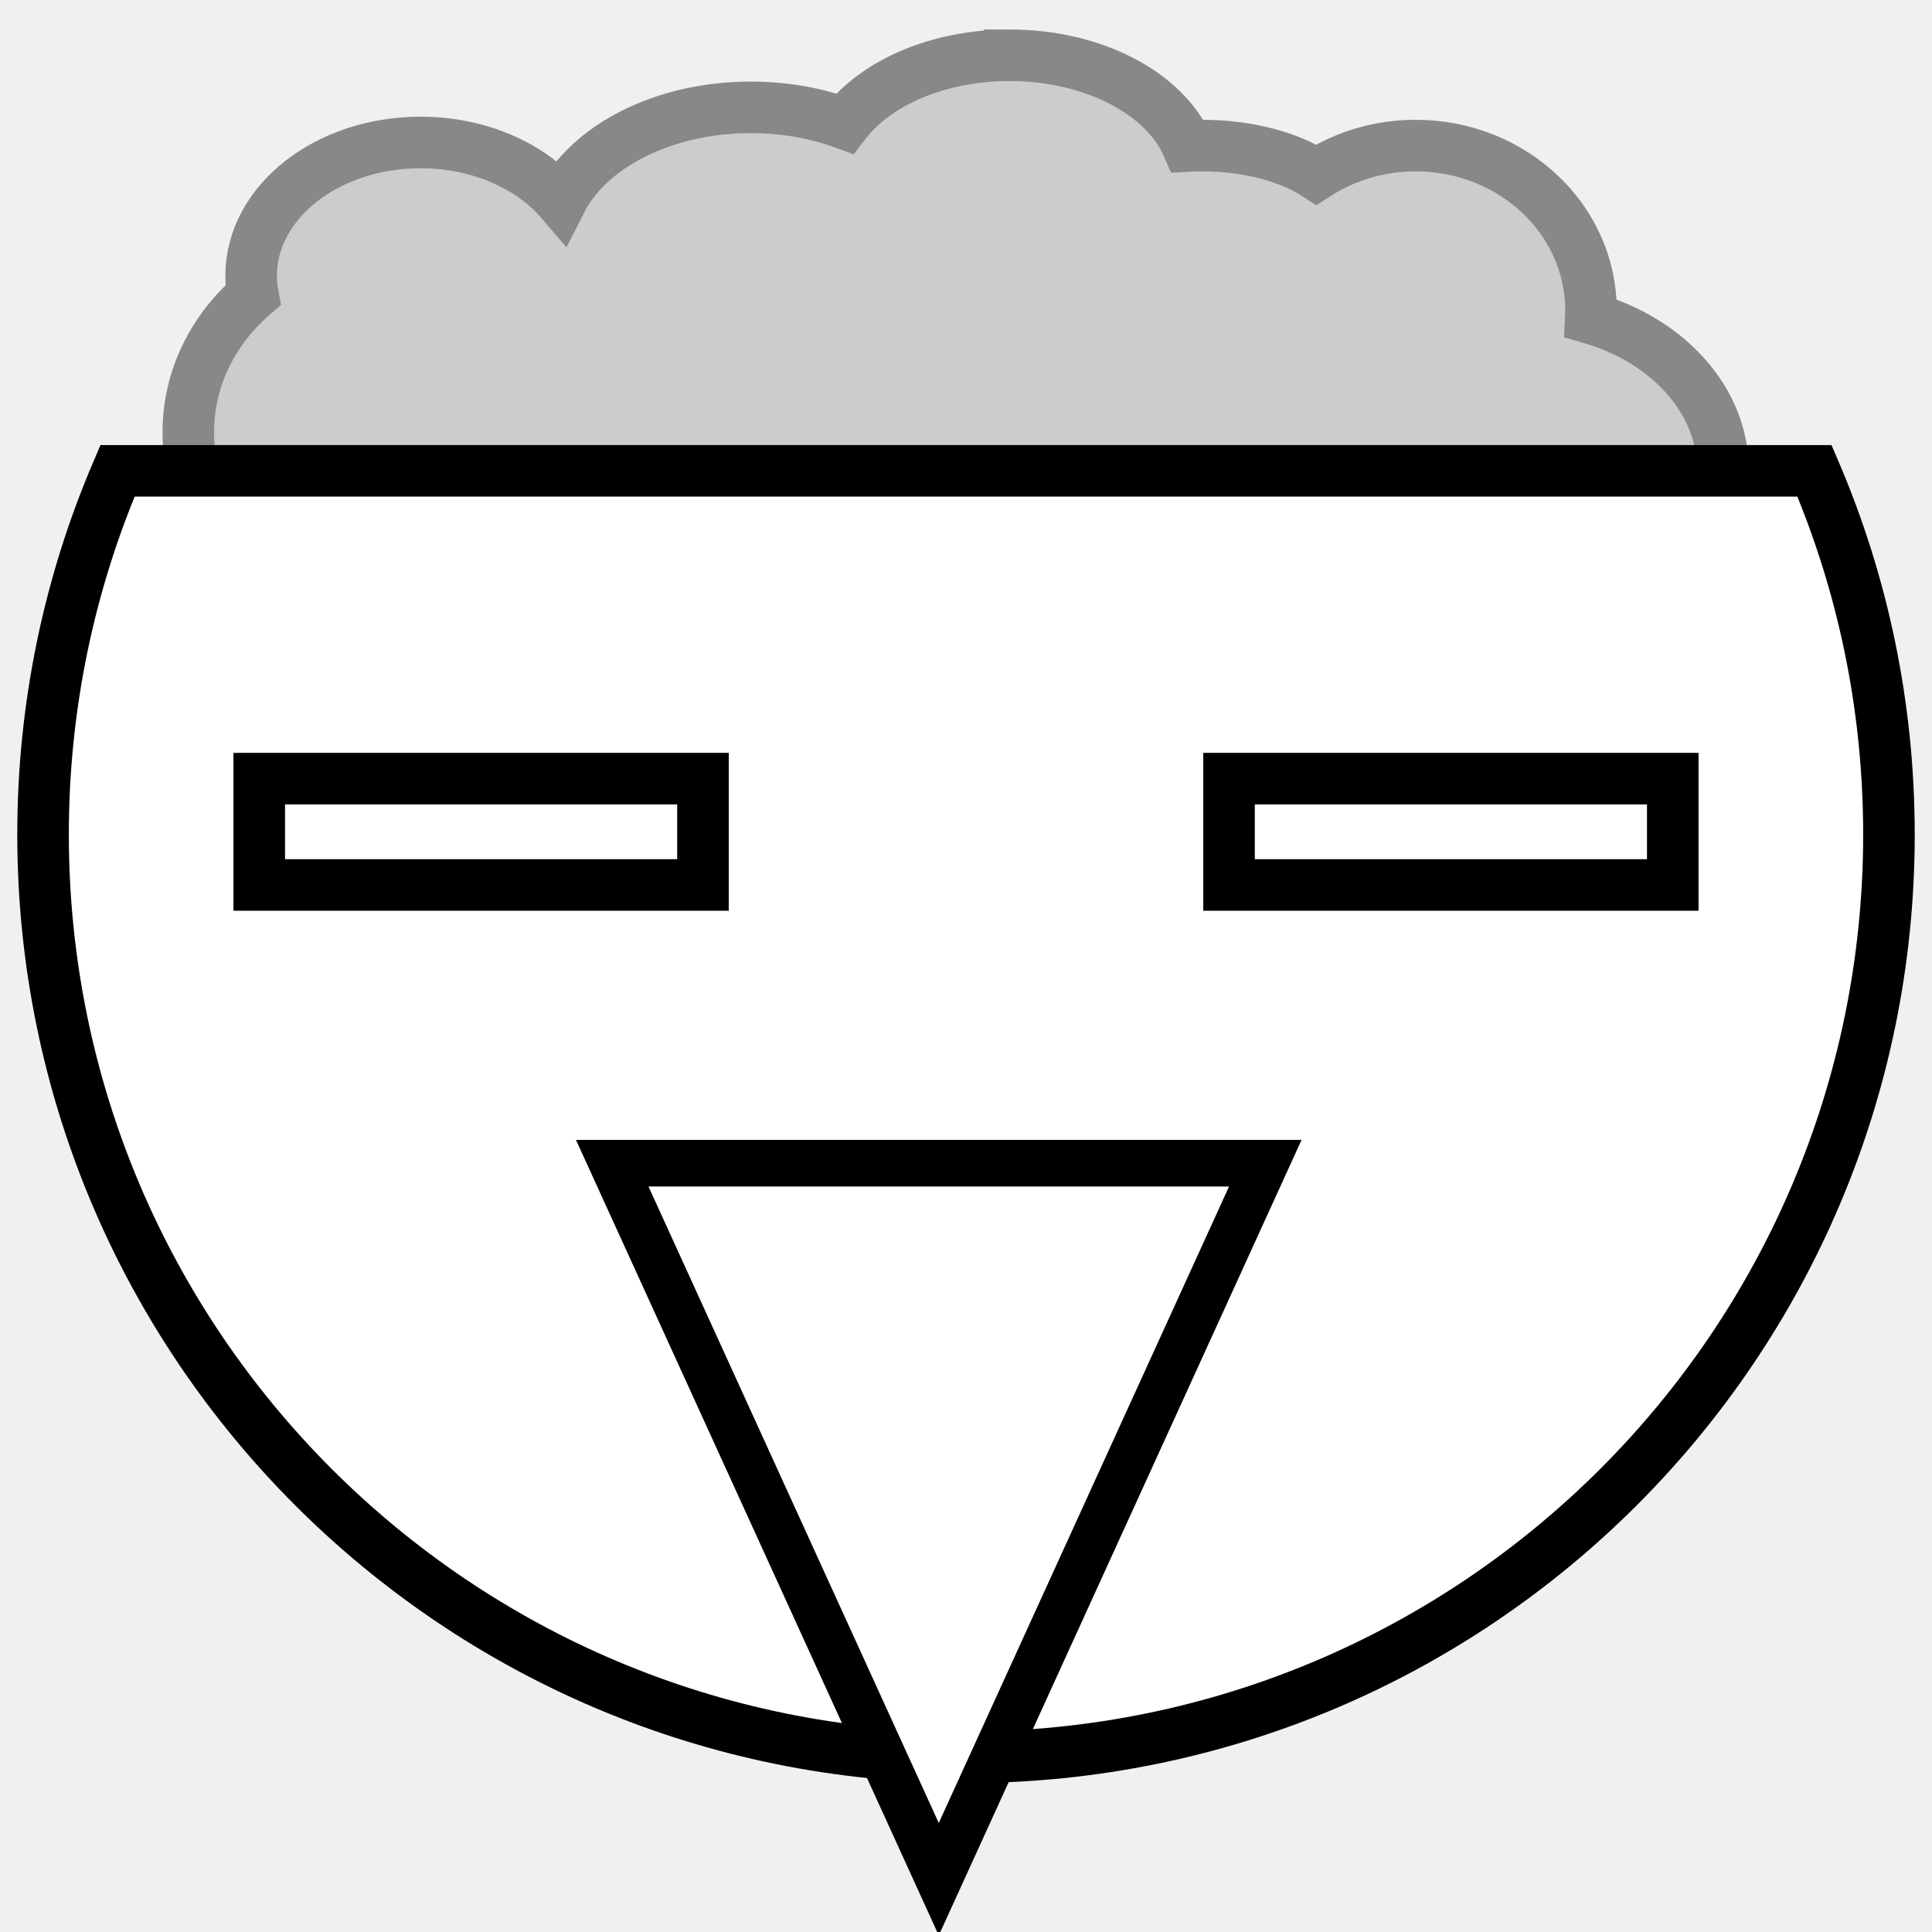
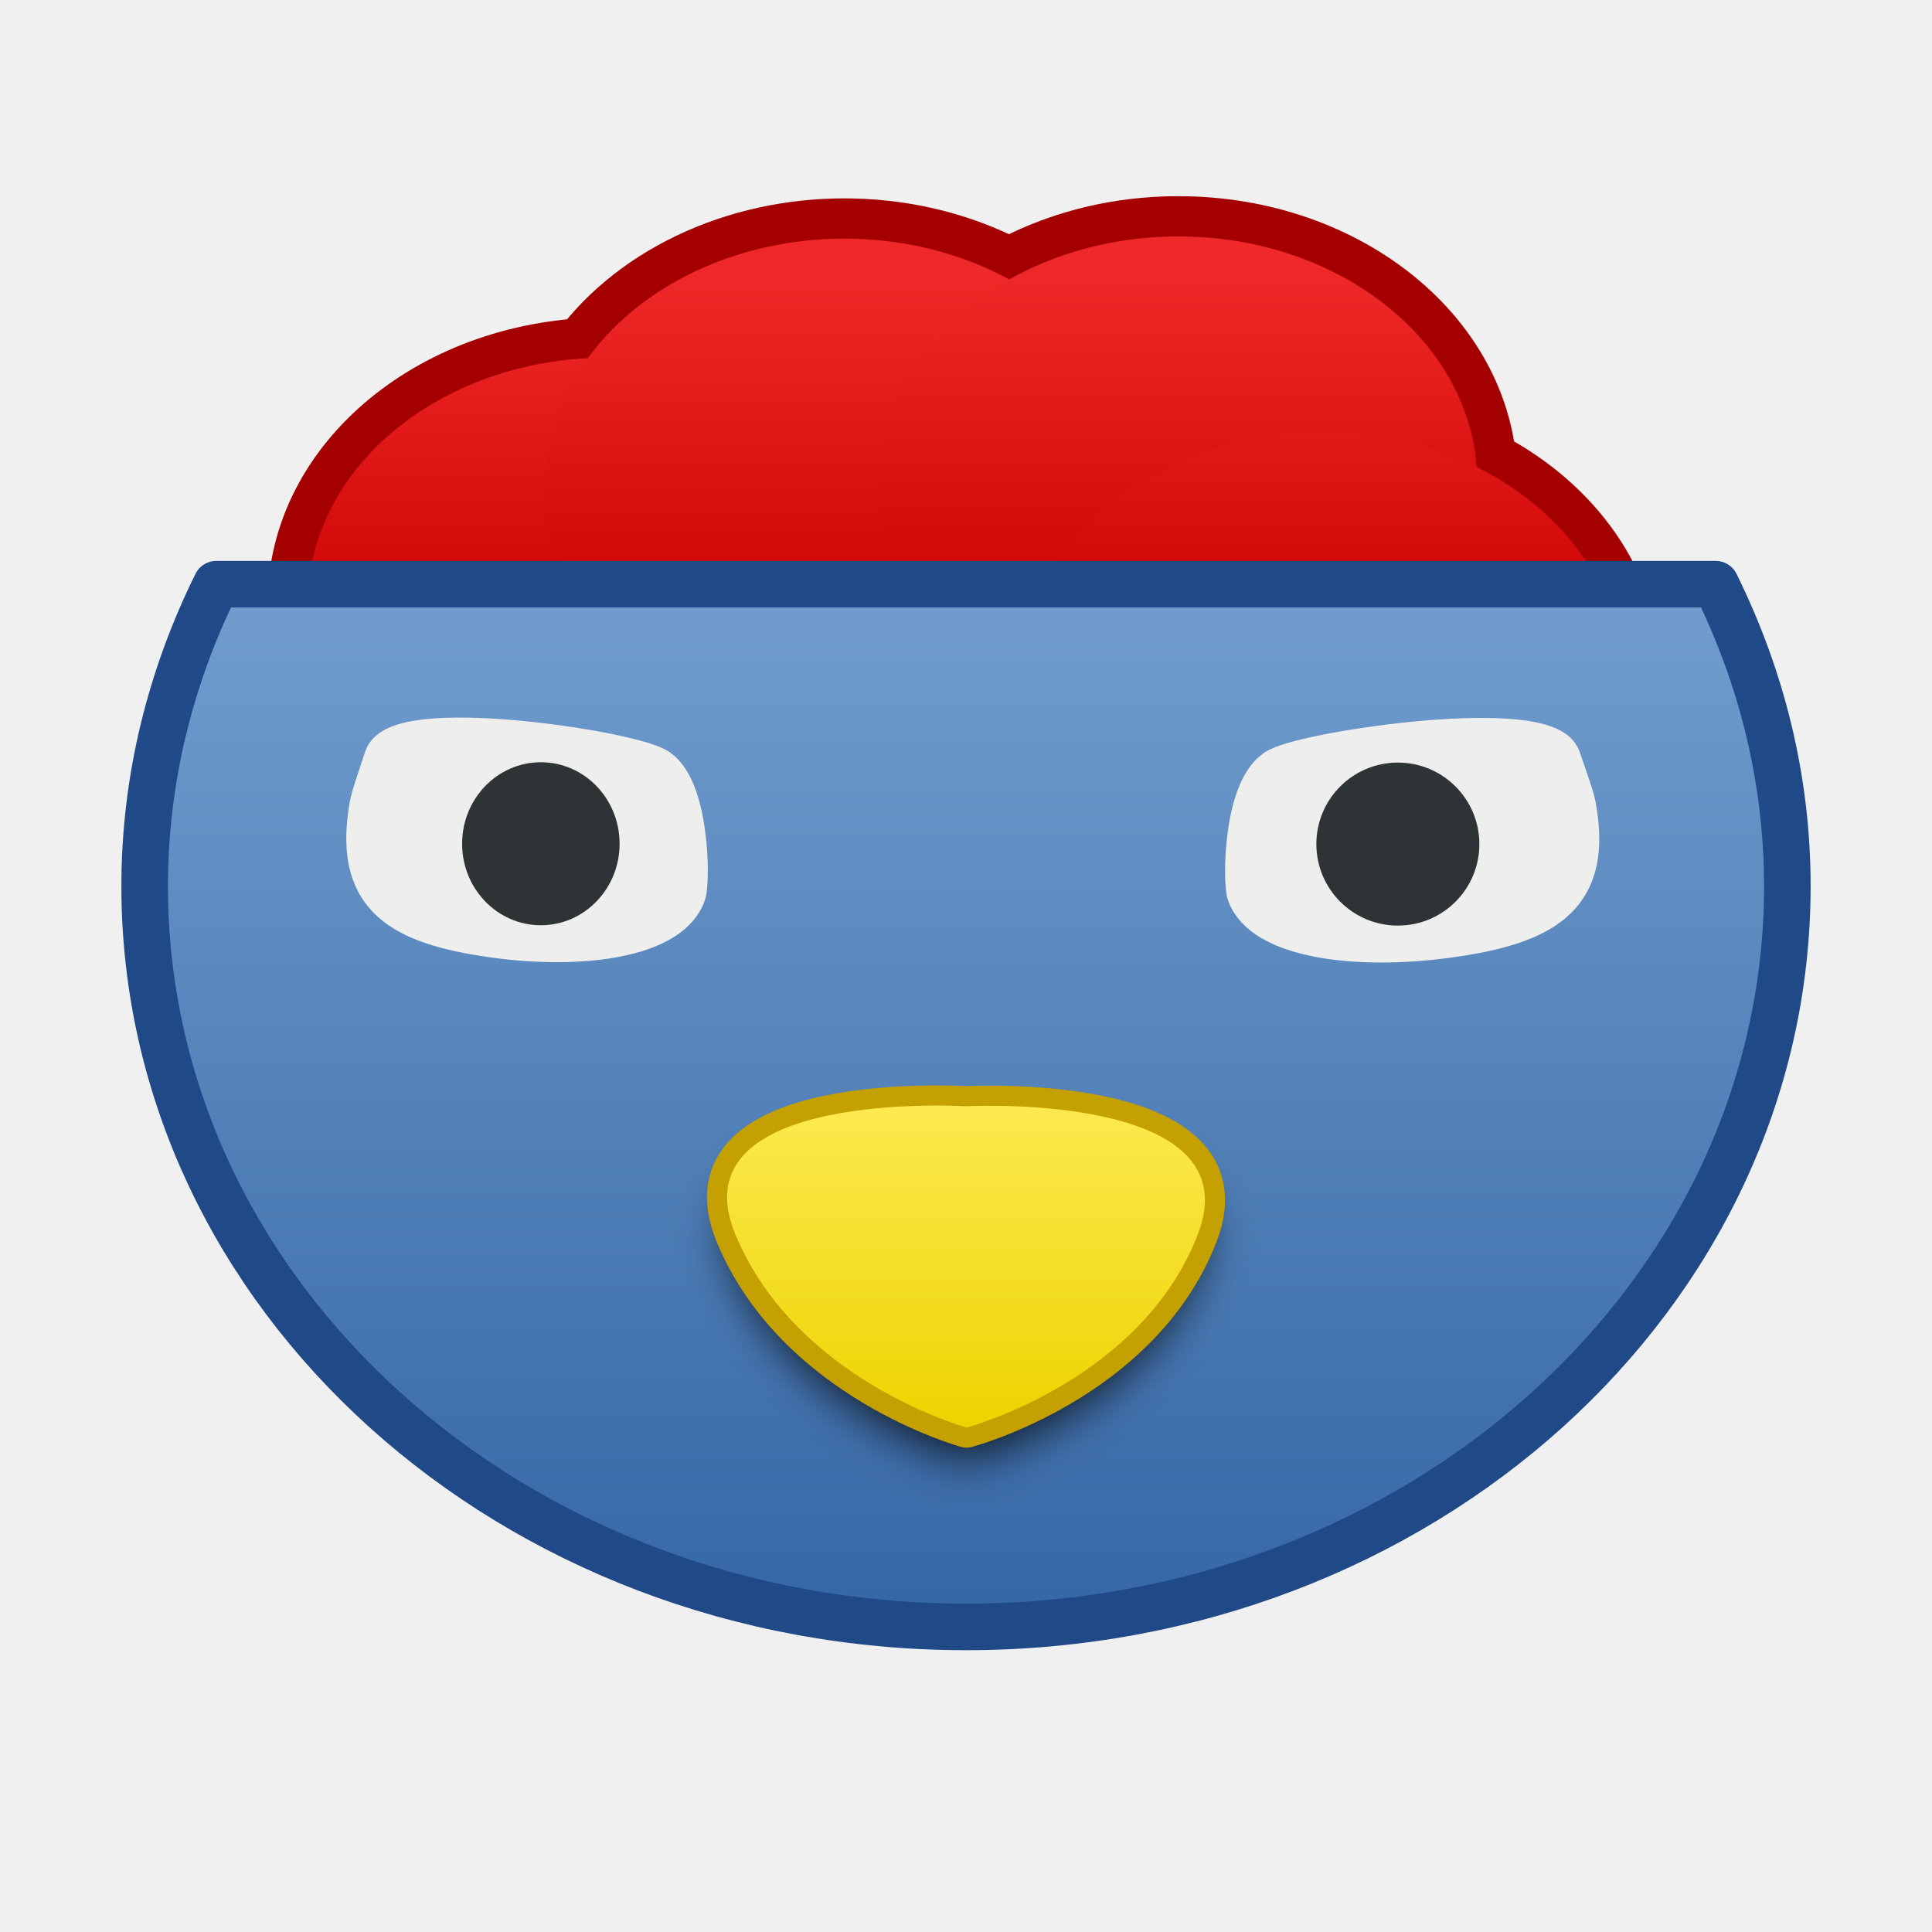
- <svg xmlns="http://www.w3.org/2000/svg" width="640" height="640" id="svg2" version="1.1">
-   <defs id="defs4">
-     <linearGradient id="linearGradient3827">
-       <stop style="stop-color:#ffdcff;stop-opacity:1;" offset="0" id="stop3829" />
-       <stop style="stop-color:#ff98ff;stop-opacity:1;" offset="1" id="stop3831" />
+ <svg xmlns="http://www.w3.org/2000/svg" xmlns:xlink="http://www.w3.org/1999/xlink" width="48px" height="48px" id="svg2993" version="1.1">
+   <defs id="defs2995">
+     <linearGradient id="linearGradient3882">
+       <stop style="stop-color:#babdb6;stop-opacity:1;" offset="0" id="stop3884" />
+       <stop style="stop-color:#eeeeec;stop-opacity:1;" offset="1" id="stop3886" />
    </linearGradient>
+     <linearGradient id="linearGradient3872">
+       <stop id="stop3880" offset="0" style="stop-color:#e0e2dd;stop-opacity:1;" />
+       <stop style="stop-color:#eeeeec;stop-opacity:1;" offset="1" id="stop3876" />
+     </linearGradient>
+     <linearGradient id="linearGradient4114">
+       <stop style="stop-color:#edd400;stop-opacity:1;" offset="0" id="stop4116" />
+       <stop style="stop-color:#fce94f;stop-opacity:1;" offset="1" id="stop4118" />
+     </linearGradient>
+     <linearGradient id="linearGradient3939">
+       <stop style="stop-color:#ef2929;stop-opacity:1;" offset="0" id="stop3941" />
+       <stop style="stop-color:#cc0000;stop-opacity:1;" offset="1" id="stop3943" />
+     </linearGradient>
+     <linearGradient id="linearGradient3820">
+       <stop style="stop-color:#eeeeec;stop-opacity:1;" offset="0" id="stop3822" />
+       <stop style="stop-color:#eeeeec;stop-opacity:0;" offset="1" id="stop3824" />
+     </linearGradient>
+     <linearGradient id="linearGradient3903">
+       <stop style="stop-color:#eeeeec;stop-opacity:1;" offset="0" id="stop3905" />
+       <stop style="stop-color:#ffffff;stop-opacity:0;" offset="1" id="stop3907" />
+     </linearGradient>
+     <linearGradient id="linearGradient3891">
+       <stop style="stop-color:#2e3436;stop-opacity:1;" offset="0" id="stop3893" />
+       <stop style="stop-color:#eeeeec;stop-opacity:1;" offset="1" id="stop3895" />
+     </linearGradient>
+     <linearGradient id="linearGradient3883">
+       <stop style="stop-color:#2e3436;stop-opacity:1;" offset="0" id="stop3885" />
+       <stop style="stop-color:#2e3436;stop-opacity:0;" offset="1" id="stop3887" />
+     </linearGradient>
+     <linearGradient id="linearGradient3801">
+       <stop style="stop-color:#f57900;stop-opacity:1;" offset="0" id="stop3803" />
+       <stop style="stop-color:#fcaf3e;stop-opacity:1;" offset="1" id="stop3805" />
+     </linearGradient>
+     <linearGradient id="linearGradient3784">
+       <stop style="stop-color:#3465a4;stop-opacity:1;" offset="0" id="stop3786" />
+       <stop style="stop-color:#729fcf;stop-opacity:1;" offset="1" id="stop3788" />
+     </linearGradient>
+     <linearGradient xlink:href="#linearGradient3784" id="linearGradient3790" x1="2.515" y1="44.204" x2="2.515" y2="17.14" gradientUnits="userSpaceOnUse" gradientTransform="translate(0.4999999,-3.204602)" />
+     <linearGradient xlink:href="#linearGradient3801" id="linearGradient3808" gradientUnits="userSpaceOnUse" gradientTransform="matrix(0.680266,0,0,0.680266,7.673616,16.61139)" x1="24" y1="39.08" x2="23.87" y2="31.379" />
+     <radialGradient xlink:href="#linearGradient3820" id="radialGradient3828" cx="23.093" cy="31.611" fx="23.093" fy="31.611" r="3.826" gradientTransform="matrix(1.135759,-1.098012,0.9194646,0.9510735,-31.29284,32.15095)" gradientUnits="userSpaceOnUse" spreadMethod="reflect" />
+     <linearGradient xlink:href="#linearGradient4114" id="linearGradient3024" gradientUnits="userSpaceOnUse" gradientTransform="matrix(1.058086,0,0,0.5787752,-1.379071,12.84868)" x1="24" y1="39.08" x2="24" y2="28" />
+     <filter id="filter3842" x="-0.115" width="1.231" y="-0.171" height="1.342">
+       <feGaussianBlur stdDeviation="0.571" id="feGaussianBlur3844" />
+     </filter>
+     <linearGradient xlink:href="#linearGradient3939" id="linearGradient4031" gradientUnits="userSpaceOnUse" x1="25.065" y1="7.359" x2="25.065" y2="16.558" />
+     <linearGradient xlink:href="#linearGradient3939" id="linearGradient4033" gradientUnits="userSpaceOnUse" x1="18.94" y1="9.921" x2="18.94" y2="19.171" />
+     <linearGradient xlink:href="#linearGradient3939" id="linearGradient4035" gradientUnits="userSpaceOnUse" x1="11.44" y1="9.921" x2="11.44" y2="19.186" />
+     <linearGradient xlink:href="#linearGradient3939" id="linearGradient4043" gradientUnits="userSpaceOnUse" x1="7.315" y1="5.671" x2="7.315" y2="14.695" />
+     <linearGradient xlink:href="#linearGradient4114" id="linearGradient4128" x1="24.015" y1="35.467" x2="24.015" y2="27.485" gradientUnits="userSpaceOnUse" />
  </defs>
-   <g id="layer1" transform="translate(-67.5625,-213.4062)">
-     <g id="g3784" transform="matrix(1.138625,0,0,1.138625,-331.7601,-89.14834)">
-       <path id="path4178" d="m 644.398,281.796 c -20.846,0 -38.923,8.081 -47.938,19.875 -8.155,-3.006 -17.45,-4.719 -27.312,-4.719 -25.526,0 -47.219,11.407 -55.25,27.312 -8.852,-10.318 -23.842,-17.094 -40.844,-17.094 -27.203,0 -49.281,17.359 -49.281,38.781 0,1.91 0.192,3.789 0.531,5.625 -11.578,10.027 -18.812,24.166 -18.812,39.844 0,30.405 27.151,55.031 60.625,55.031 9.268,0 18.051,-1.872 25.906,-5.25 30.388,12.597 72.953,20.406 120.062,20.406 56.906,0 107.15,-11.423 137.344,-28.875 10.655,10.245 26.619,16.75 44.469,16.75 32.079,0 58.094,-21.027 58.094,-46.969 0,-20.371 -16.049,-37.71 -38.469,-44.219 0.037,-0.746 0.062,-1.495 0.062,-2.25 0,-26.5 -22.826,-47.969 -51,-47.969 -10.73,0 -20.691,3.115 -28.906,8.438 -7.968,-5.162 -19.894,-8.438 -33.219,-8.438 -1.436,0 -2.85,0.051 -4.25,0.125 -6.615,-15.261 -27.298,-26.406 -51.812,-26.406 z" style="fill:#cccccf;fill-opacity:1;stroke:#888888;stroke-width:15;stroke-miterlimit:4;stroke-opacity:1;stroke-dasharray:none" />
-       <path id="path2985" d="m 384.887,402.702 c -13.928,32.462 -21.656,68.219 -21.656,105.781 0,148.301 120.199,268.5 268.5,268.5 148.301,0 268.531,-120.199 268.531,-268.5 0,-37.562 -7.728,-73.319 -21.656,-105.781 l -493.719,0 z" style="fill:#ffffff;fill-opacity:1;stroke:#000000;stroke-width:15;stroke-miterlimit:4;stroke-opacity:1;stroke-dasharray:none" />
-       <path id="rect2987" d="m 528.822,604.128 190.004,0 -95.002,208.311 z" style="fill:#ffffff;fill-opacity:1;stroke:#000000;stroke-width:13.569;stroke-miterlimit:4;stroke-opacity:1;stroke-dasharray:none" />
-       <rect y="492.25" x="426.127" height="30.932" width="129.097" id="rect3028" style="fill:#ffffff;fill-opacity:1;stroke:#000000;stroke-width:15;stroke-miterlimit:4;stroke-opacity:1;stroke-dasharray:none" />
-       <rect style="fill:#ffffff;fill-opacity:1;stroke:#000000;stroke-width:15;stroke-miterlimit:4;stroke-opacity:1;stroke-dasharray:none" id="rect3032" width="129.097" height="30.932" x="708.27" y="492.25" />
+   <g id="layer1">
+     <g id="g3904" style="stroke:#a40000;stroke-opacity:1;stroke-width:2;stroke-miterlimit:4;stroke-dasharray:none">
+       <path style="fill:url(#linearGradient4031);fill-opacity:1;stroke:#a40000;stroke-opacity:1;stroke-width:2;stroke-miterlimit:4;stroke-dasharray:none" id="path3906" d="m 22.539,15.296 c 0,3.368 -3.324,6.099 -7.425,6.099 -4.101,0 -7.425,-2.731 -7.425,-6.099 0,-3.368 3.324,-6.099 7.425,-6.099 4.101,0 7.425,2.731 7.425,6.099 z" transform="translate(-0.0392136,-0.3106602)" />
+       <path d="m 22.539,15.296 a 7.425,6.099 0 1 1 -14.849,0 7.425,6.099 0 1 1 14.849,0 z" id="path3908" style="fill:url(#linearGradient4033);fill-opacity:1;stroke:#a40000;stroke-opacity:1;stroke-width:2;stroke-miterlimit:4;stroke-dasharray:none" transform="translate(5.862012,-3.197735)" />
+       <path transform="translate(14.16163,-3.322735)" style="fill:url(#linearGradient4035);fill-opacity:1;stroke:#a40000;stroke-opacity:1;stroke-width:2;stroke-miterlimit:4;stroke-dasharray:none" id="path3910" d="m 22.539,15.296 c 0,3.368 -3.324,6.099 -7.425,6.099 -4.101,0 -7.425,-2.731 -7.425,-6.099 0,-3.368 3.324,-6.099 7.425,-6.099 4.101,0 7.425,2.731 7.425,6.099 z" />
+       <path d="m 22.539,15.296 c 0,3.368 -3.324,6.099 -7.425,6.099 -4.101,0 -7.425,-2.731 -7.425,-6.099 0,-3.368 3.324,-6.099 7.425,-6.099 4.101,0 7.425,2.731 7.425,6.099 z" id="path3912" style="fill:url(#linearGradient4043);fill-opacity:1;stroke:#a40000;stroke-opacity:1;stroke-width:2;stroke-miterlimit:4;stroke-dasharray:none" transform="translate(17.74498,1.534783)" />
+     </g>
+     <g id="g4045">
+       <path transform="translate(-0.0392136,-0.3106602)" d="m 22.539,15.296 c 0,3.368 -3.324,6.099 -7.425,6.099 -4.101,0 -7.425,-2.731 -7.425,-6.099 0,-3.368 3.324,-6.099 7.425,-6.099 4.101,0 7.425,2.731 7.425,6.099 z" id="path3796" style="fill:url(#linearGradient4031);fill-opacity:1;stroke:none" />
+       <path transform="translate(5.862012,-3.197735)" style="fill:url(#linearGradient4033);fill-opacity:1;stroke:none" id="path3798" d="m 22.539,15.296 a 7.425,6.099 0 1 1 -14.849,0 7.425,6.099 0 1 1 14.849,0 z" />
+       <path d="m 22.539,15.296 c 0,3.368 -3.324,6.099 -7.425,6.099 -4.101,0 -7.425,-2.731 -7.425,-6.099 0,-3.368 3.324,-6.099 7.425,-6.099 4.101,0 7.425,2.731 7.425,6.099 z" id="path3800" style="fill:url(#linearGradient4035);fill-opacity:1;stroke:none" transform="translate(14.16163,-3.322735)" />
+       <path transform="translate(17.74498,1.534783)" style="fill:url(#linearGradient4043);fill-opacity:1;stroke:none" id="path3802" d="m 22.539,15.296 c 0,3.368 -3.324,6.099 -7.425,6.099 -4.101,0 -7.425,-2.731 -7.425,-6.099 0,-3.368 3.324,-6.099 7.425,-6.099 4.101,0 7.425,2.731 7.425,6.099 z" />
+     </g>
+     <path style="fill:url(#linearGradient3790);fill-opacity:1;stroke:#204a87;stroke-width:1.157;stroke-linecap:square;stroke-linejoin:round;stroke-miterlimit:4;stroke-opacity:1;stroke-dasharray:none" d="m 5.375,14.514 c -1.133,2.291 -1.781,4.829 -1.781,7.5 0,10.174 9.128,18.406 20.406,18.406 11.278,0 20.406,-8.232 20.406,-18.406 0,-2.671 -0.648,-5.209 -1.781,-7.5 l -37.25,0 z" id="path3006" />
+     <path d="m 24.015,28.281 0,7.982 c 0,0 -4.232,-1.158 -5.744,-4.796 -1.512,-3.638 5.744,-3.186 5.744,-3.186 z m 0,-1.56e-4 0,7.982 c 0,0 4.332,-1.146 5.744,-4.796 1.379,-3.565 -5.744,-3.187 -5.744,-3.187 z" style="fill:#000000;fill-opacity:1;stroke:none;opacity:0.777;filter:url(#filter3842)" id="path3824" />
+     <path d="m 24.015,27.485 0,7.982 c 0,0 -4.232,-1.158 -5.744,-4.796 -1.512,-3.638 5.744,-3.186 5.744,-3.186 z m 0,-1.56e-4 0,7.982 c 0,0 4.332,-1.146 5.744,-4.796 1.379,-3.565 -5.744,-3.187 -5.744,-3.187 z" style="fill:url(#linearGradient3024);fill-opacity:1;stroke:#c4a000;stroke-linejoin:round" id="path3026" />
+     <path id="path3037" style="fill:url(#linearGradient4128);fill-opacity:1;stroke:none" d="m 24.015,27.485 0,7.982 c 0,0 -4.232,-1.158 -5.744,-4.796 -1.512,-3.638 5.744,-3.186 5.744,-3.186 z m 0,-1.56e-4 0,7.982 c 0,0 4.332,-1.146 5.744,-4.796 1.379,-3.565 -5.744,-3.187 -5.744,-3.187 z" />
+     <g id="g3890" transform="translate(-0.6717237,0.2262854)">
+       <path style="fill:#eeeeec;fill-opacity:1;stroke:#eeeeec;stroke-opacity:1" d="m 32.438,18.845 c -0.882,0.444 -0.887,2.83 -0.786,3.126 0.374,1.096 2.677,1.422 5.029,1.095 2.351,-0.326 3.461,-1.006 3.182,-3.019 -0.056,-0.401 -0.059,-0.385 -0.418,-1.431 -0.359,-1.046 -6.125,-0.215 -7.007,0.229 z" id="path3839" />
+       <path style="fill:#2e3436;fill-opacity:1;stroke:none" id="path4069" d="m 16.125,-11.875 c 0,3.383 -3.386,6.125 -7.562,6.125 C 4.386,-5.75 1,-8.492 1,-11.875 1,-15.258 4.386,-18 8.562,-18 c 4.177,0 7.562,2.742 7.562,6.125 z" transform="matrix(0.2677644,0,0,0.3306071,33.10863,24.67072)" />
+     </g>
+     <g id="g3894" transform="matrix(-0.9661436,0,0,1,47.64013,0.2177484)">
+       <path id="path3896" d="m 32.438,18.845 c -0.882,0.444 -0.887,2.83 -0.786,3.126 0.374,1.096 2.677,1.422 5.029,1.095 2.351,-0.326 3.461,-1.006 3.182,-3.019 -0.056,-0.401 -0.059,-0.385 -0.418,-1.431 -0.359,-1.046 -6.125,-0.215 -7.007,0.229 z" style="fill:#eeeeec;fill-opacity:1;stroke:#eeeeec;stroke-opacity:1" />
+       <path transform="matrix(0.2677644,0,0,0.3306071,33.10863,24.67072)" d="m 16.125,-11.875 c 0,3.383 -3.386,6.125 -7.562,6.125 C 4.386,-5.75 1,-8.492 1,-11.875 1,-15.258 4.386,-18 8.562,-18 c 4.177,0 7.562,2.742 7.562,6.125 z" id="path3898" style="fill:#2e3436;fill-opacity:1;stroke:none" />
    </g>
  </g>
</svg>
